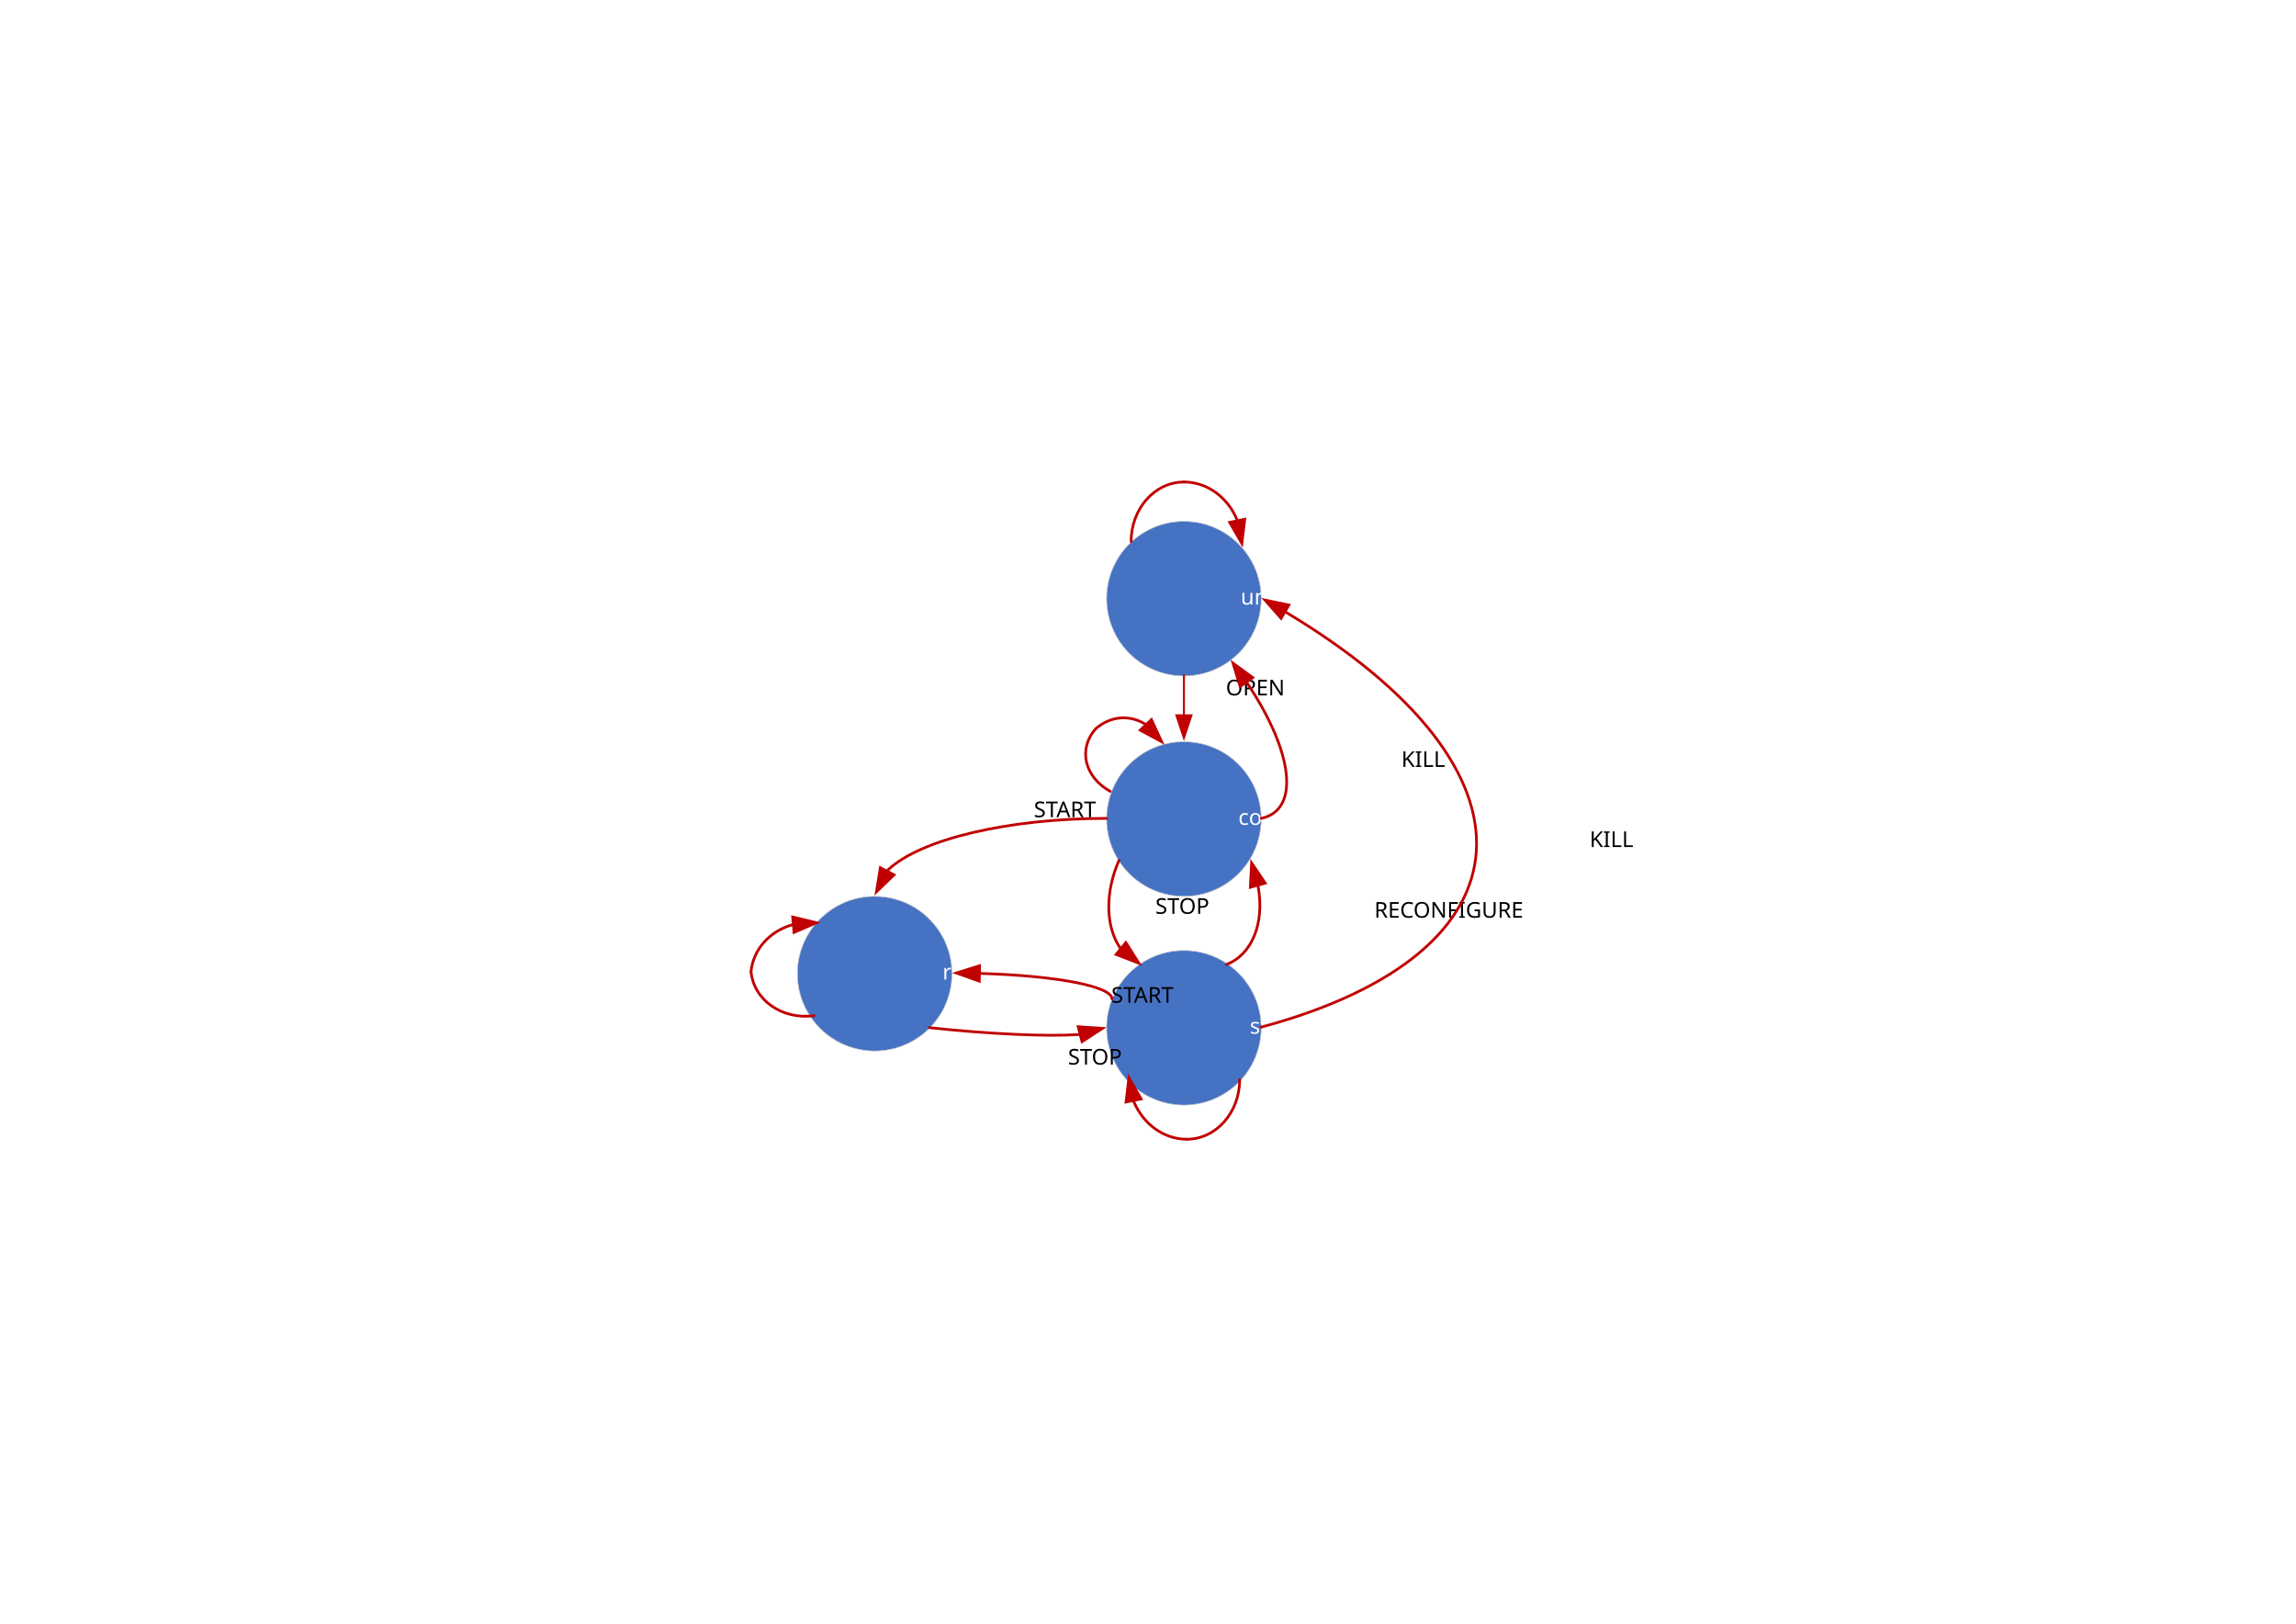
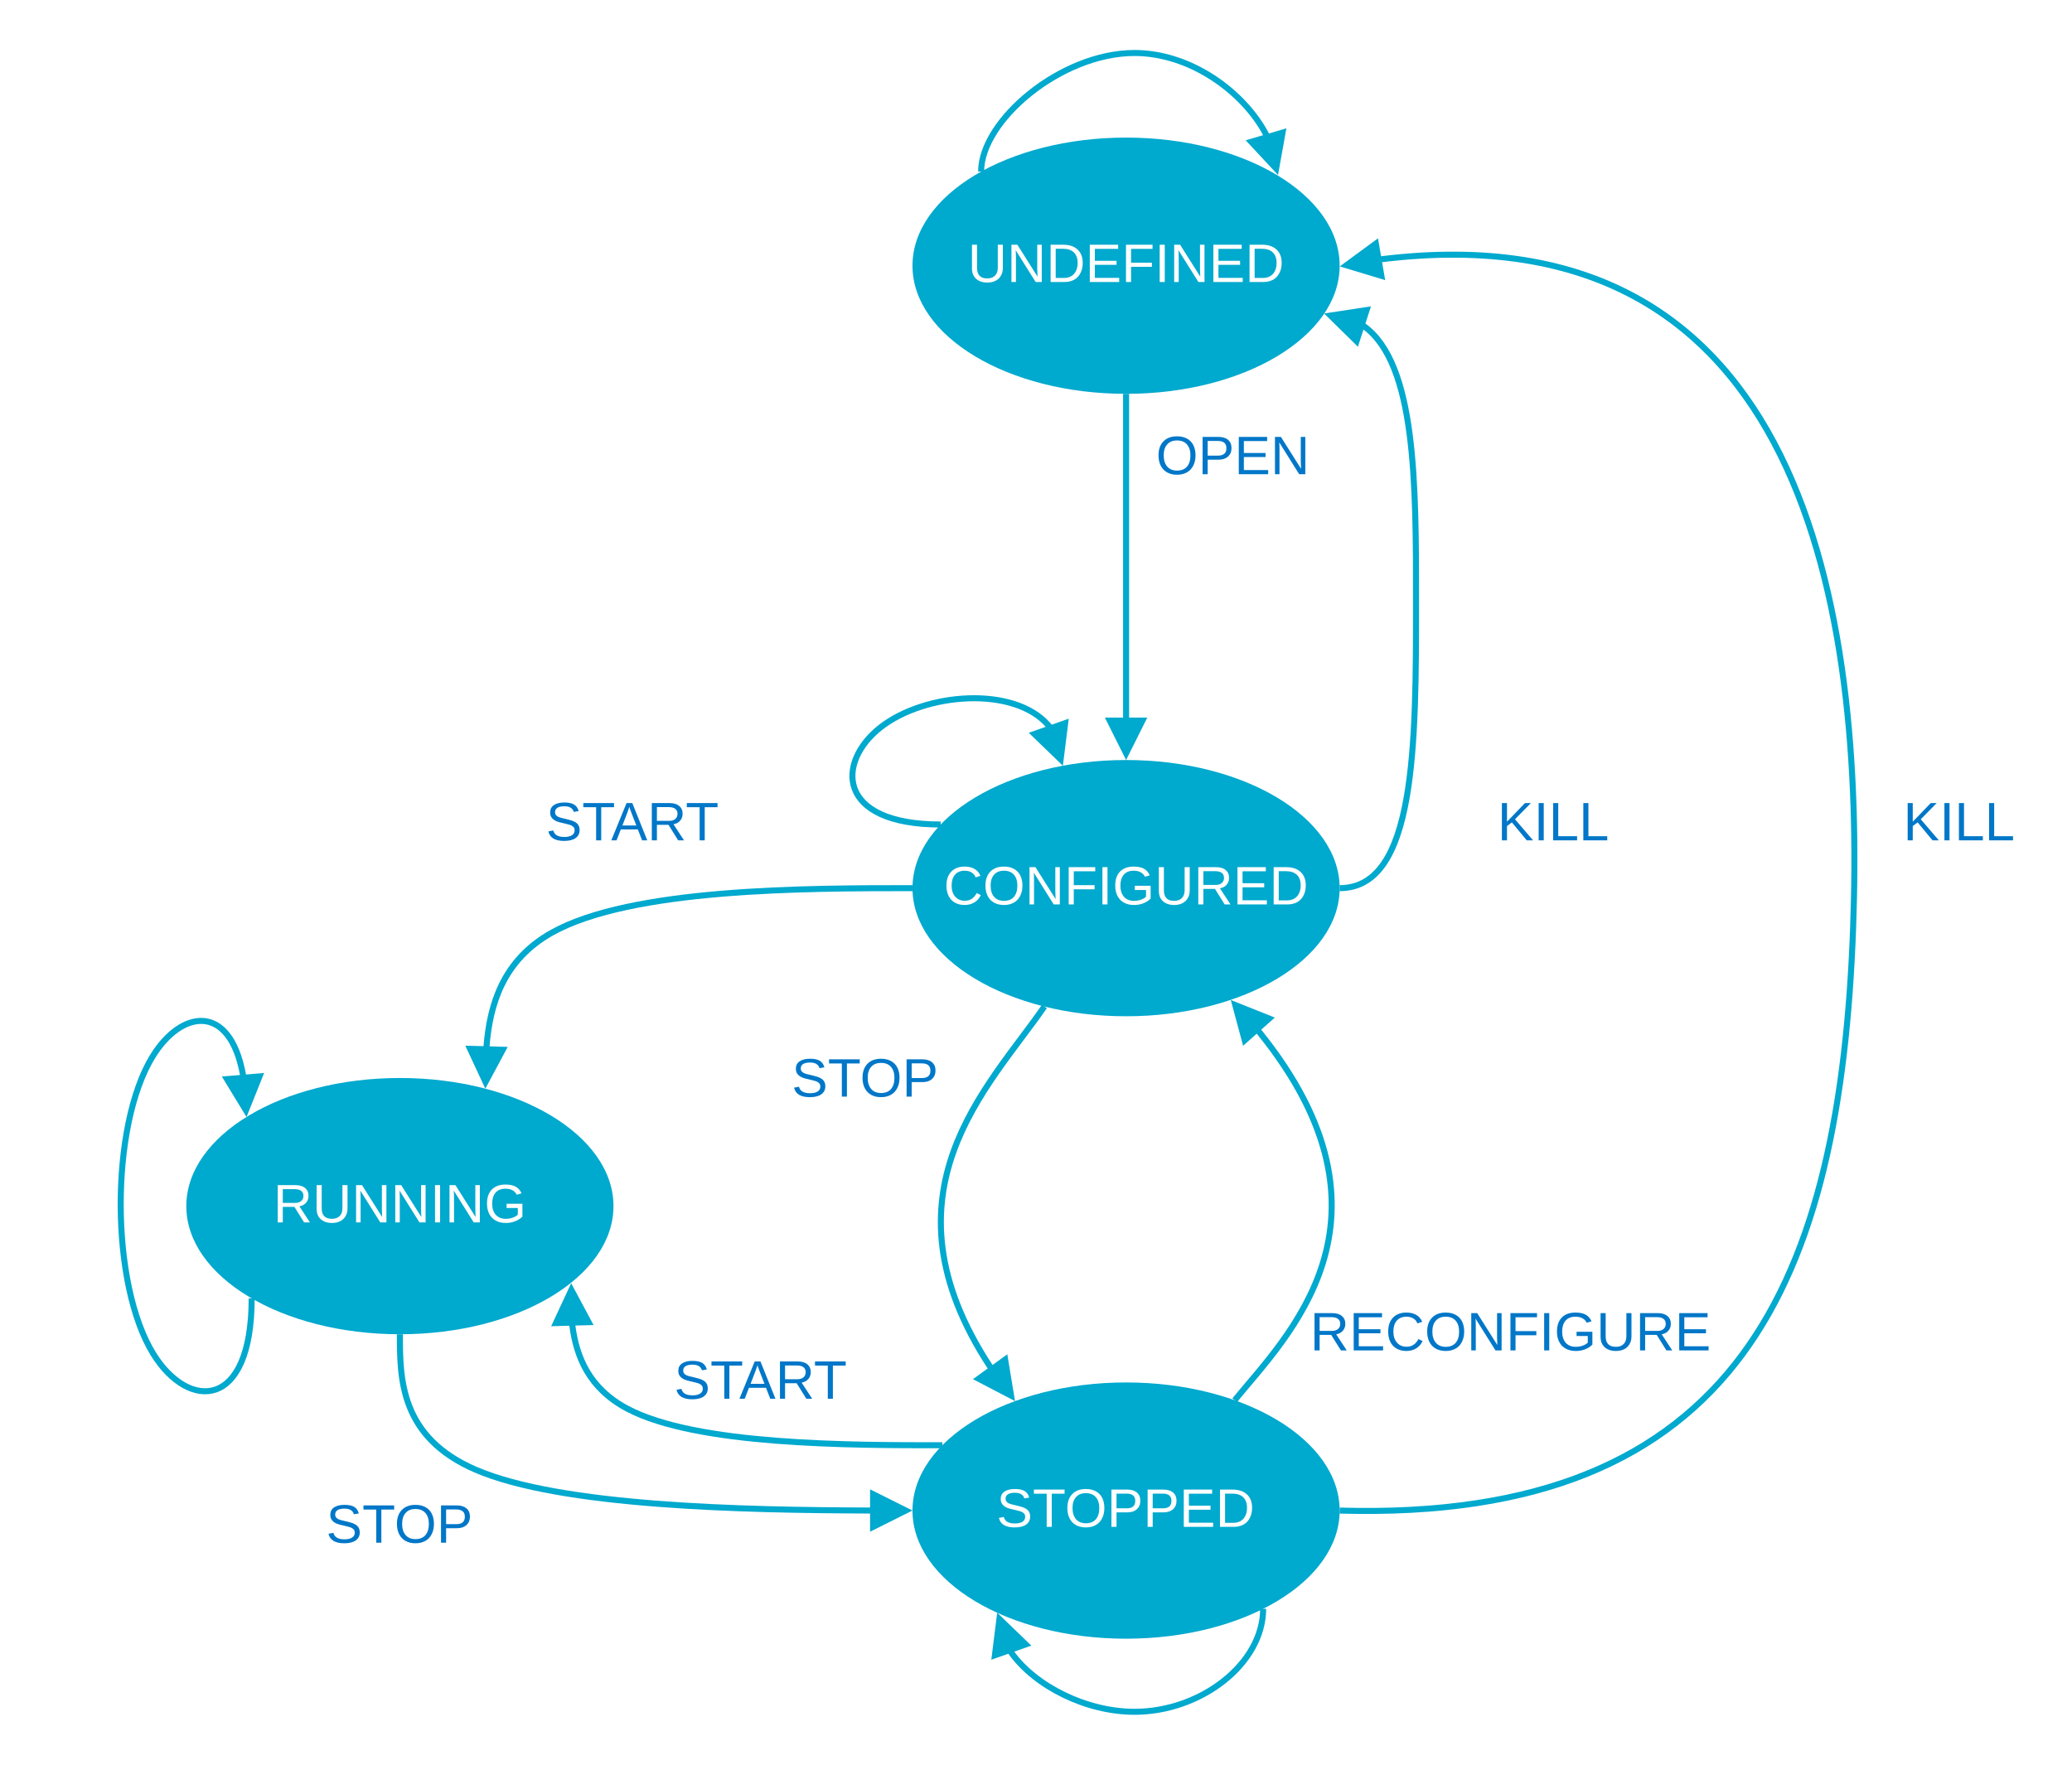
- <svg xmlns="http://www.w3.org/2000/svg" xmlns:ns1="http://schemas.microsoft.com/visio/2003/SVGExtensions/" xmlns:xlink="http://www.w3.org/1999/xlink" width="11.693in" height="8.268in" viewBox="0 0 841.89 595.276" xml:space="preserve" color-interpolation-filters="sRGB" class="st11">
-   <ns1:documentProperties ns1:langID="1033" ns1:metric="true" ns1:viewMarkup="false">
-     <ns1:userDefs>
-       <ns1:ud ns1:nameU="msvSubprocessMaster" ns1:prompt="" ns1:val="VT4(Rectangle)" />
-       <ns1:ud ns1:nameU="msvNoAutoConnect" ns1:val="VT0(1):26" />
-     </ns1:userDefs>
-   </ns1:documentProperties>
+ <svg xmlns="http://www.w3.org/2000/svg" xmlns:xlink="http://www.w3.org/1999/xlink" width="4.774in" height="4.067in" viewBox="0 0 343.698 292.839" xml:space="preserve" color-interpolation-filters="sRGB" class="st8">
  <style type="text/css">
	
- 		.st1 {fill:#4672c4;stroke:#c8c8c8;stroke-width:0.25}
- 		.st2 {fill:#feffff;font-family:Calibri;font-size:0.667em}
- 		.st3 {marker-end:url(#mrkr13-15);stroke:#c00000;stroke-linecap:round;stroke-linejoin:round;stroke-width:1}
- 		.st4 {fill:#c00000;fill-opacity:1;stroke:#c00000;stroke-opacity:1;stroke-width:0.284}
- 		.st5 {marker-start:url(#mrkr13-26);stroke:#c00000;stroke-linecap:round;stroke-linejoin:round;stroke-width:1}
- 		.st6 {stroke:#c00000;stroke-linecap:round;stroke-linejoin:round;stroke-width:1}
- 		.st7 {fill:none;stroke:none;stroke-width:0.25}
- 		.st8 {fill:#000000;font-family:Calibri;font-size:0.667em}
- 		.st9 {marker-end:url(#mrkr13-94);stroke:#c00000;stroke-linecap:round;stroke-linejoin:round;stroke-width:0.75}
- 		.st10 {fill:#c00000;fill-opacity:1;stroke:#c00000;stroke-opacity:1;stroke-width:0.229}
- 		.st11 {fill:none;fill-rule:evenodd;font-size:12px;overflow:visible;stroke-linecap:square;stroke-miterlimit:3}
+ 		.st1 {fill:#00a9ce;stroke:none;stroke-width:1}
+ 		.st2 {fill:#feffff;font-family:Arial;font-size:0.75em}
+ 		.st3 {marker-end:url(#mrkr4-18);stroke:#00a9ce;stroke-linecap:butt;stroke-width:1}
+ 		.st4 {fill:#00a9ce;fill-opacity:1;stroke:#00a9ce;stroke-opacity:1;stroke-width:0.284}
+ 		.st5 {marker-end:url(#mrkr4-24);stroke:#00a9ce;stroke-linecap:butt;stroke-width:1}
+ 		.st6 {fill:none;stroke:none;stroke-width:1}
+ 		.st7 {fill:#0077c8;font-family:Arial;font-size:0.75em}
+ 		.st8 {fill:none;fill-rule:evenodd;font-size:12px;overflow:visible;stroke-linecap:square;stroke-miterlimit:3}
	
	</style>
  <defs id="Markers">
-     <g id="lend13">
-       <path d="M 3 1 L 0 0 L 3 -1 L 3 1 " style="stroke:none" />
+     <g id="lend4">
+       <path d="M 2 1 L 0 0 L 2 -1 L 2 1 " style="stroke:none" />
    </g>
-     <marker id="mrkr13-15" class="st4" ns1:arrowType="13" ns1:arrowSize="2" ns1:setback="10.2" refX="-10.2" orient="auto" markerUnits="strokeWidth" overflow="visible">
-       <use xlink:href="#lend13" transform="scale(-3.52,-3.52) " />
+     <marker id="mrkr4-18" class="st4" refX="-7.04" orient="auto" markerUnits="strokeWidth" overflow="visible">
+       <use xlink:href="#lend4" transform="scale(-3.52,-3.52) " />
    </marker>
-     <marker id="mrkr13-26" class="st4" ns1:arrowType="13" ns1:arrowSize="2" ns1:setback="10.2" refX="10.2" orient="auto" markerUnits="strokeWidth" overflow="visible">
-       <use xlink:href="#lend13" transform="scale(3.52) " />
-     </marker>
-     <marker id="mrkr13-94" class="st10" ns1:arrowType="13" ns1:arrowSize="2" ns1:setback="13.08" refX="-13.08" orient="auto" markerUnits="strokeWidth" overflow="visible">
-       <use xlink:href="#lend13" transform="scale(-4.36,-4.36) " />
+     <marker id="mrkr4-24" class="st4" refX="-6.68" orient="auto" markerUnits="strokeWidth" overflow="visible">
+       <use xlink:href="#lend4" transform="scale(-3.52,-3.52) " />
    </marker>
  </defs>
-   <g ns1:mID="45" ns1:index="21" ns1:groupContext="foregroundPage">
-     <ns1:userDefs>
-       <ns1:ud ns1:nameU="msvThemeOrder" ns1:val="VT0(0):26" />
-     </ns1:userDefs>
-     <ns1:pageProperties ns1:drawingScale="0.0393701" ns1:pageScale="0.0393701" ns1:drawingUnits="24" ns1:shadowOffsetX="8.50394" ns1:shadowOffsetY="-8.50394" />
-     <ns1:layer ns1:name="Flowchart" ns1:index="0" />
-     <g id="shape1-1" ns1:mID="1" ns1:groupContext="shape" ns1:layerMember="0" transform="translate(405.766,-266.903)">
-       <ns1:custProps>
-         <ns1:cp ns1:nameU="Cost" ns1:lbl="Cost" ns1:type="7" ns1:format="@" ns1:langID="1033" />
-         <ns1:cp ns1:nameU="Duration" ns1:lbl="Duration" ns1:type="2" ns1:langID="1033" />
-         <ns1:cp ns1:nameU="Resources" ns1:lbl="Resources" ns1:langID="1033" />
-       </ns1:custProps>
-       <ns1:userDefs>
-         <ns1:ud ns1:nameU="visVersion" ns1:val="VT0(15):26" />
-       </ns1:userDefs>
-       <ns1:textBlock ns1:margins="rect(1,1,1,1)" ns1:tabSpace="42.5197" />
-       <ns1:textRect cx="28.346" cy="566.929" width="56.7" height="56.693" />
-       <path d="M0 566.93 A28.346 28.346 0 0 1 56.69 566.93 A28.346 28.346 0 1 1 0 566.93 Z" class="st1" />
-       <text x="10.83" y="569.33" class="st2" ns1:langID="1033">
-         <ns1:paragraph ns1:horizAlign="1" />
-         <ns1:tabList />configured</text>
+   <g>
+     <g id="shape200-1" transform="translate(151.359,-227.489)">
+       <ellipse cx="35.433" cy="271.579" rx="35.433" ry="21.26" class="st1" />
+       <text x="9.18" y="274.28" class="st2">UNDEFINED</text>
    </g>
-     <g id="shape3-4" ns1:mID="3" ns1:groupContext="shape" ns1:layerMember="0" transform="translate(405.766,-190.368)">
-       <ns1:custProps>
-         <ns1:cp ns1:nameU="Cost" ns1:lbl="Cost" ns1:type="7" ns1:format="@" ns1:langID="1033" />
-         <ns1:cp ns1:nameU="Duration" ns1:lbl="Duration" ns1:type="2" ns1:langID="1033" />
-         <ns1:cp ns1:nameU="Resources" ns1:lbl="Resources" ns1:langID="1033" />
-       </ns1:custProps>
-       <ns1:userDefs>
-         <ns1:ud ns1:nameU="visVersion" ns1:val="VT0(15):26" />
-       </ns1:userDefs>
-       <ns1:textBlock ns1:margins="rect(1,1,1,1)" ns1:tabSpace="42.5197" />
-       <ns1:textRect cx="28.346" cy="566.929" width="56.7" height="56.693" />
-       <path d="M0 566.93 A28.346 28.346 0 0 1 56.69 566.93 A28.346 28.346 0 1 1 0 566.93 Z" class="st1" />
-       <text x="15.04" y="569.33" class="st2" ns1:langID="1033">
-         <ns1:paragraph ns1:horizAlign="1" />
-         <ns1:tabList />stopped</text>
+     <g id="shape201-4" transform="translate(151.359,-124.207)">
+       <ellipse cx="35.433" cy="271.579" rx="35.433" ry="21.26" class="st1" />
+       <text x="5.18" y="274.28" class="st2">CONFIGURED</text>
    </g>
-     <g id="shape4-7" ns1:mID="4" ns1:groupContext="shape" ns1:layerMember="0" transform="translate(292.38,-210.21)">
-       <ns1:custProps>
-         <ns1:cp ns1:nameU="Cost" ns1:lbl="Cost" ns1:type="7" ns1:format="@" ns1:langID="1033" />
-         <ns1:cp ns1:nameU="Duration" ns1:lbl="Duration" ns1:type="2" ns1:langID="1033" />
-         <ns1:cp ns1:nameU="Resources" ns1:lbl="Resources" ns1:langID="1033" />
-       </ns1:custProps>
-       <ns1:userDefs>
-         <ns1:ud ns1:nameU="visVersion" ns1:val="VT0(15):26" />
-       </ns1:userDefs>
-       <ns1:textBlock ns1:margins="rect(1,1,1,1)" ns1:tabSpace="42.5197" />
-       <ns1:textRect cx="28.346" cy="566.929" width="56.7" height="56.693" />
-       <path d="M0 566.93 A28.346 28.346 0 0 1 56.69 566.93 A28.346 28.346 0 1 1 0 566.93 Z" class="st1" />
-       <text x="15.75" y="569.33" class="st2" ns1:langID="1033">
-         <ns1:paragraph ns1:horizAlign="1" />
-         <ns1:tabList />running</text>
+     <g id="shape202-7" transform="translate(151.359,-20.9251)">
+       <ellipse cx="35.433" cy="271.579" rx="35.433" ry="21.26" class="st1" />
+       <text x="13.93" y="274.28" class="st2">STOPPED</text>
    </g>
-     <g id="shape5-10" ns1:mID="5" ns1:groupContext="shape" transform="translate(590.486,854.187) rotate(161.565)">
-       <path d="M0 584.14 A85.039 28.346 -161.57 0 0 82.1 591.53 L82.36 591.28" class="st3" />
+     <g id="shape204-10" transform="translate(30.8865,-71.4439)">
+       <ellipse cx="35.433" cy="271.579" rx="35.433" ry="21.26" class="st1" />
+       <text x="14.43" y="274.28" class="st2">RUNNING</text>
    </g>
-     <g id="shape7-16" ns1:mID="7" ns1:groupContext="shape" transform="translate(339.073,-215.599) rotate(-0.165523)">
-       <path d="M0 592.35 A64.92 7.069 -173.72 0 0 54.77 595.03 L55.12 594.94" class="st3" />
+     <g id="shape206-13" transform="translate(179.705,-227.489)">
+       <path d="M7.09 292.84 C7.09 305.94 7.09 330.35 7.09 346.56" class="st3" />
    </g>
-     <g id="shape9-21" ns1:mID="9" ns1:groupContext="shape" transform="translate(-162.471,482.286) rotate(-102.436)">
-       <path d="M8 588.94 L8.28 588.72 A33.116 23.371 38.93 0 1 39.61 595.28" class="st5" />
+     <g id="shape207-19" transform="translate(162.744,-271.149)">
+       <path d="M0 299.62 C-0 291.18 13.17 279.96 25.44 279.94 C34.75 279.94 43.55 286.38 47.27 293.44 L47.37 293.78" class="st5" />
    </g>
-     <g id="group10-27" transform="translate(-12.3852,-129.357) rotate(-45)" ns1:mID="10" ns1:groupContext="group">
-       <g id="shape11-28" ns1:mID="11" ns1:groupContext="shape" transform="translate(-505.958,279.571) rotate(-58.2069)">
-         <path d="M-0 595.28 A20.737 16.399 105.06 0 1 23.49 595.28" class="st6" />
-       </g>
-       <g id="shape12-31" ns1:mID="12" ns1:groupContext="shape" transform="translate(-473.128,907.058) rotate(-121.984)">
-         <path d="M8.47 594.3 L8.77 594.5 A22.958 18.175 -104.12 0 0 25.99 588.63" class="st5" />
-       </g>
+     <g id="shape208-25" transform="translate(151.359,-145.467)">
+       <path d="M0 292.84 C-17.72 292.84 -46.69 292.84 -59.87 300.25 C-67.98 304.82 -70.11 312.19 -70.67 319.08 L-70.68 319.44" class="st5" />
    </g>
-     <g id="group13-36" transform="translate(-294.33,372.361) rotate(-90)" ns1:mID="13" ns1:groupContext="group">
-       <g id="shape14-37" ns1:mID="14" ns1:groupContext="shape" transform="translate(-488.458,252.623) rotate(-55.1406)">
-         <path d="M-0 595.28 A21.463 19.036 130.54 0 1 28.22 595.28" class="st6" />
-       </g>
-       <g id="shape15-40" ns1:mID="15" ns1:groupContext="shape" transform="translate(-447.749,933.393) rotate(-125.059)">
-         <path d="M8.75 593.87 L9.06 594.05 A23.699 21.161 -129.63 0 0 31.24 588.63" class="st5" />
-       </g>
+     <g id="shape209-30" transform="translate(66.3196,-71.4439)">
+       <path d="M0 292.84 C0 300.15 -0 309.9 12.58 315.32 C26.69 321.39 56.63 322.02 78 322.09 L78.36 322.09" class="st5" />
    </g>
-     <g id="group16-45" transform="translate(454.556,988.845) rotate(180)" ns1:mID="16" ns1:groupContext="group">
-       <g id="shape17-46" ns1:mID="17" ns1:groupContext="shape" transform="translate(-445.232,197.879) rotate(-48.4125)">
-         <path d="M-0 595.28 A21.81 19.355 138.41 0 1 29.16 595.28" class="st6" />
-       </g>
-       <g id="shape18-49" ns1:mID="18" ns1:groupContext="shape" transform="translate(-397.929,987.603) rotate(-131.799)">
-         <path d="M8.8 593.79 L9.11 593.97 A24.084 21.532 -138.2 0 0 32.31 588.63" class="st5" />
-       </g>
+     <g id="shape210-35" transform="translate(211.59,-60.4921)">
+       <path d="M-6.78 292.84 C1.66 282.46 22.46 262.84 -2.75 231.68 L-2.99 231.41" class="st5" />
    </g>
-     <g id="shape19-54" ns1:mID="19" ns1:groupContext="shape" transform="translate(313.41,950.026) rotate(-170.823)">
-       <path d="M-0 591.4 A58.656 9.476 -9.18 0 0 48.97 592.93 L49.32 592.88" class="st3" />
+     <g id="shape211-40" transform="translate(177.889,-125.823)">
+       <path d="M-4.65 292.84 C-13.91 306.27 -32.6 323.7 -13.65 352.61 L-13.44 352.9" class="st5" />
    </g>
-     <g id="shape20-59" ns1:mID="20" ns1:groupContext="shape" transform="translate(332.003,-291.008)">
-       <ns1:textBlock ns1:margins="rect(4,4,4,4)" ns1:tabSpace="42.5197" />
-       <ns1:textRect cx="19.843" cy="588.189" width="39.69" height="14.173" />
-       <rect x="0" y="581.102" width="39.685" height="14.173" class="st7" />
-       <text x="9.62" y="590.59" class="st8" ns1:langID="1033">
-         <ns1:paragraph ns1:horizAlign="1" />
-         <ns1:tabList />START</text>
+     <g id="shape212-45" transform="translate(156.31,-53.0243)">
+       <path d="M0 292.84 C-15.42 292.84 -40.78 292.84 -52.24 286.78 C-58.64 283.4 -60.71 278.13 -61.38 272.99 L-61.39 272.63" class="st5" />
    </g>
-     <g id="shape21-62" ns1:mID="21" ns1:groupContext="shape" transform="translate(472.38,-309.423)">
-       <ns1:textBlock ns1:margins="rect(4,4,4,4)" ns1:tabSpace="42.5197" />
-       <ns1:textRect cx="11.842" cy="588.189" width="23.69" height="14.173" />
-       <rect x="0" y="581.102" width="23.683" height="14.173" class="st7" />
-       <text x="4" y="590.59" class="st8" ns1:langID="1033">
-         <ns1:paragraph />
-         <ns1:tabList />KILL</text>
+     <g id="shape213-50" transform="translate(215.138,-42.1849)">
+       <path d="M7.09 292.84 C73.7 294.76 90.16 254.16 92.27 196.19 C94.19 143.54 84.27 76.56 14.04 85.2 L13.69 85.26" class="st5" />
    </g>
-     <g id="shape22-65" ns1:mID="22" ns1:groupContext="shape" transform="translate(541.417,-280.063)">
-       <ns1:textBlock ns1:margins="rect(4,4,4,4)" ns1:tabSpace="42.5197" />
-       <ns1:textRect cx="11.842" cy="588.189" width="23.69" height="14.173" />
-       <rect x="0" y="581.102" width="23.683" height="14.173" class="st7" />
-       <text x="4" y="590.59" class="st8" ns1:langID="1033">
-         <ns1:paragraph />
-         <ns1:tabList />KILL</text>
+     <g id="shape214-55" transform="translate(228.006,-145.467)">
+       <path d="M-5.78 292.84 C6.89 292.84 6.89 269.07 6.89 245.3 C6.89 225.63 6.89 205.96 -1.67 199.65 L-2.01 199.54" class="st5" />
    </g>
-     <g id="shape23-68" ns1:mID="23" ns1:groupContext="shape" transform="translate(360.411,-222.977)">
-       <ns1:textBlock ns1:margins="rect(4,4,4,4)" ns1:tabSpace="42.5197" />
-       <ns1:textRect cx="19.843" cy="588.189" width="39.69" height="14.173" />
-       <rect x="0" y="581.102" width="39.685" height="14.173" class="st7" />
-       <text x="9.62" y="590.59" class="st8" ns1:langID="1033">
-         <ns1:paragraph ns1:horizAlign="1" />
-         <ns1:tabList />START</text>
+     <g id="shape215-60" transform="translate(156.035,-153.808)">
+       <path d="M0 290.62 C-17.35 290.62 -17.35 280.26 -9.96 274.49 C-2.57 268.71 12.24 267.54 17.93 274.23 L18.05 274.57" class="st5" />
    </g>
-     <g id="shape24-71" ns1:mID="24" ns1:groupContext="shape" transform="translate(342.201,-200.3)">
-       <ns1:textBlock ns1:margins="rect(4,4,4,4)" ns1:tabSpace="42.5197" />
-       <ns1:textRect cx="20.444" cy="588.189" width="40.89" height="14.173" />
-       <rect x="0" y="581.102" width="40.888" height="14.173" class="st7" />
-       <text x="11.94" y="590.59" class="st8" ns1:langID="1033">
-         <ns1:paragraph ns1:horizAlign="1" />
-         <ns1:tabList />STOP</text>
+     <g id="shape216-65" transform="translate(209.534,-32.6469)">
+       <path d="M0 299.6 C-0 308.69 -10.3 316.7 -21.36 316.69 C-29.38 316.68 -37.8 312.44 -41.78 306.88 L-41.9 306.54" class="st5" />
    </g>
-     <g id="shape25-74" ns1:mID="25" ns1:groupContext="shape" transform="translate(367.498,-255.575)">
-       <ns1:textBlock ns1:margins="rect(4,4,4,4)" ns1:tabSpace="42.5197" />
-       <ns1:textRect cx="19.843" cy="588.189" width="39.69" height="14.173" />
-       <rect x="0" y="581.102" width="39.685" height="14.173" class="st7" />
-       <text x="18.68" y="590.59" class="st8" ns1:langID="1033">
-         <ns1:paragraph ns1:horizAlign="2" />
-         <ns1:tabList />STOP</text>
+     <g id="shape218-70" transform="translate(186.792,-206.229)">
+       <rect x="0" y="271.579" width="35.433" height="21.26" class="st6" />
+       <text x="4.96" y="284.91" class="st7">OPEN</text>
    </g>
-     <g id="shape26-77" ns1:mID="26" ns1:groupContext="shape" ns1:layerMember="0" transform="translate(405.766,-347.701)">
-       <ns1:custProps>
-         <ns1:cp ns1:nameU="Cost" ns1:lbl="Cost" ns1:type="7" ns1:format="@" ns1:langID="1033" />
-         <ns1:cp ns1:nameU="Duration" ns1:lbl="Duration" ns1:type="2" ns1:langID="1033" />
-         <ns1:cp ns1:nameU="Resources" ns1:lbl="Resources" ns1:langID="1033" />
-       </ns1:custProps>
-       <ns1:userDefs>
-         <ns1:ud ns1:nameU="visVersion" ns1:val="VT0(15):26" />
-       </ns1:userDefs>
-       <ns1:textBlock ns1:margins="rect(1,1,1,1)" ns1:tabSpace="42.5197" />
-       <ns1:textRect cx="28.346" cy="566.929" width="56.7" height="56.693" />
-       <path d="M0 566.93 A28.346 28.346 0 0 1 56.69 566.93 A28.346 28.346 0 1 1 0 566.93 Z" class="st1" />
-       <text x="11.72" y="569.33" class="st2" ns1:langID="1033">
-         <ns1:paragraph ns1:horizAlign="1" />
-         <ns1:tabList />undefined</text>
+     <g id="shape221-73" transform="translate(243.486,-145.467)">
+       <rect x="0" y="271.579" width="28.348" height="21.26" class="st6" />
+       <text x="4.92" y="284.91" class="st7">KILL</text>
    </g>
-     <g id="group27-80" transform="translate(414.757,-394.484)" ns1:mID="27" ns1:groupContext="group">
-       <g id="shape28-81" ns1:mID="28" ns1:groupContext="shape" transform="translate(-445.232,197.879) rotate(-48.4125)">
-         <path d="M-0 595.28 A21.81 19.355 138.41 0 1 29.16 595.28" class="st6" />
-       </g>
-       <g id="shape29-84" ns1:mID="29" ns1:groupContext="shape" transform="translate(-397.929,987.603) rotate(-131.799)">
-         <path d="M8.8 593.79 L9.11 593.97 A24.084 21.532 -138.2 0 0 32.31 588.63" class="st5" />
-       </g>
+     <g id="shape222-76" transform="translate(80.492,-145.467)">
+       <rect x="0" y="271.579" width="49.606" height="21.26" class="st6" />
+       <text x="10.05" y="284.91" class="st7">START</text>
    </g>
-     <g id="shape30-89" ns1:mID="30" ns1:groupContext="shape" transform="translate(1029.39,247.574) rotate(90)">
-       <path d="M0 595.28 L14.3 595.28" class="st9" />
+     <g id="shape223-79" transform="translate(101.753,-52.8148)">
+       <rect x="0" y="271.579" width="49.606" height="21.26" class="st6" />
+       <text x="10.05" y="284.91" class="st7">START</text>
    </g>
-     <g id="shape31-95" ns1:mID="31" ns1:groupContext="shape" transform="translate(1031.01,481.785) rotate(-77.5644) scale(1,-1)">
-       <path d="M-0 595.28 A33.116 23.371 38.93 0 1 30.42 590.07 L30.74 590.24" class="st3" />
+     <g id="shape224-82" transform="translate(41.5164,-28.9242)">
+       <rect x="0" y="271.579" width="49.606" height="21.26" class="st6" />
+       <text x="12.55" y="284.91" class="st7">STOP</text>
    </g>
-     <g id="shape32-100" ns1:mID="32" ns1:groupContext="shape" transform="translate(462.459,-254.158)">
-       <ns1:textBlock ns1:margins="rect(4,4,4,4)" ns1:tabSpace="42.5197" />
-       <ns1:textRect cx="28.346" cy="588.189" width="56.7" height="14.173" />
-       <rect x="0" y="581.102" width="56.693" height="14.173" class="st7" />
-       <text x="4" y="590.59" class="st8" ns1:langID="1033">
-         <ns1:paragraph />
-         <ns1:tabList />RECONFIGURE</text>
+     <g id="shape225-85" transform="translate(48.3785,-77.3972)">
+       <path d="M-6.65 292.84 C-6.65 311.46 -17.13 311.46 -22.94 302.1 C-30.16 290.44 -30.16 264.3 -23.11 252.74 C-18.32 244.9        -10.27 243.78 -8.09 255.73 L-8.06 256.09" class="st5" />
    </g>
-     <g id="shape33-103" ns1:mID="33" ns1:groupContext="shape" transform="translate(405.766,-335.658)">
-       <ns1:textBlock ns1:margins="rect(4,4,4,4)" ns1:tabSpace="42.5197" />
-       <ns1:textRect cx="14.379" cy="588.189" width="28.76" height="14.173" />
-       <rect x="0" y="581.102" width="28.758" height="14.173" class="st7" />
-       <text x="6.26" y="590.59" class="st8" ns1:langID="1033">
-         <ns1:paragraph ns1:horizAlign="2" />
-         <ns1:tabList />OPEN</text>
+     <g id="shape226-90" transform="translate(118.756,-102.947)">
+       <rect x="0" y="271.579" width="49.606" height="21.26" class="st6" />
+       <text x="12.55" y="284.91" class="st7">STOP</text>
    </g>
-     <g id="shape34-106" ns1:mID="34" ns1:groupContext="shape" transform="translate(1057.73,376.561) rotate(90) scale(-1,1)">
-       <path d="M-0 595.28 A272.89 109.903 80.24 0 1 152.06 586.13 L152.24 586.44" class="st3" />
+     <g id="shape227-93" transform="translate(208.052,-60.8327)">
+       <rect x="0" y="271.579" width="85.039" height="21.26" class="st6" />
+       <text x="9.27" y="284.91" class="st7">RECONFIGURE</text>
    </g>
-     <g id="shape35-111" ns1:mID="35" ns1:groupContext="shape" transform="translate(1035.48,128.256) rotate(78.996)">
-       <path d="M9.26 591 L9.59 590.85 A67.361 26.053 148.11 0 1 59.23 595.28" class="st5" />
+     <g id="shape228-96" transform="translate(307.264,-145.467)">
+       <rect x="0" y="271.579" width="35.433" height="21.26" class="st6" />
+       <text x="8.46" y="284.91" class="st7">KILL</text>
    </g>
  </g>
</svg>
